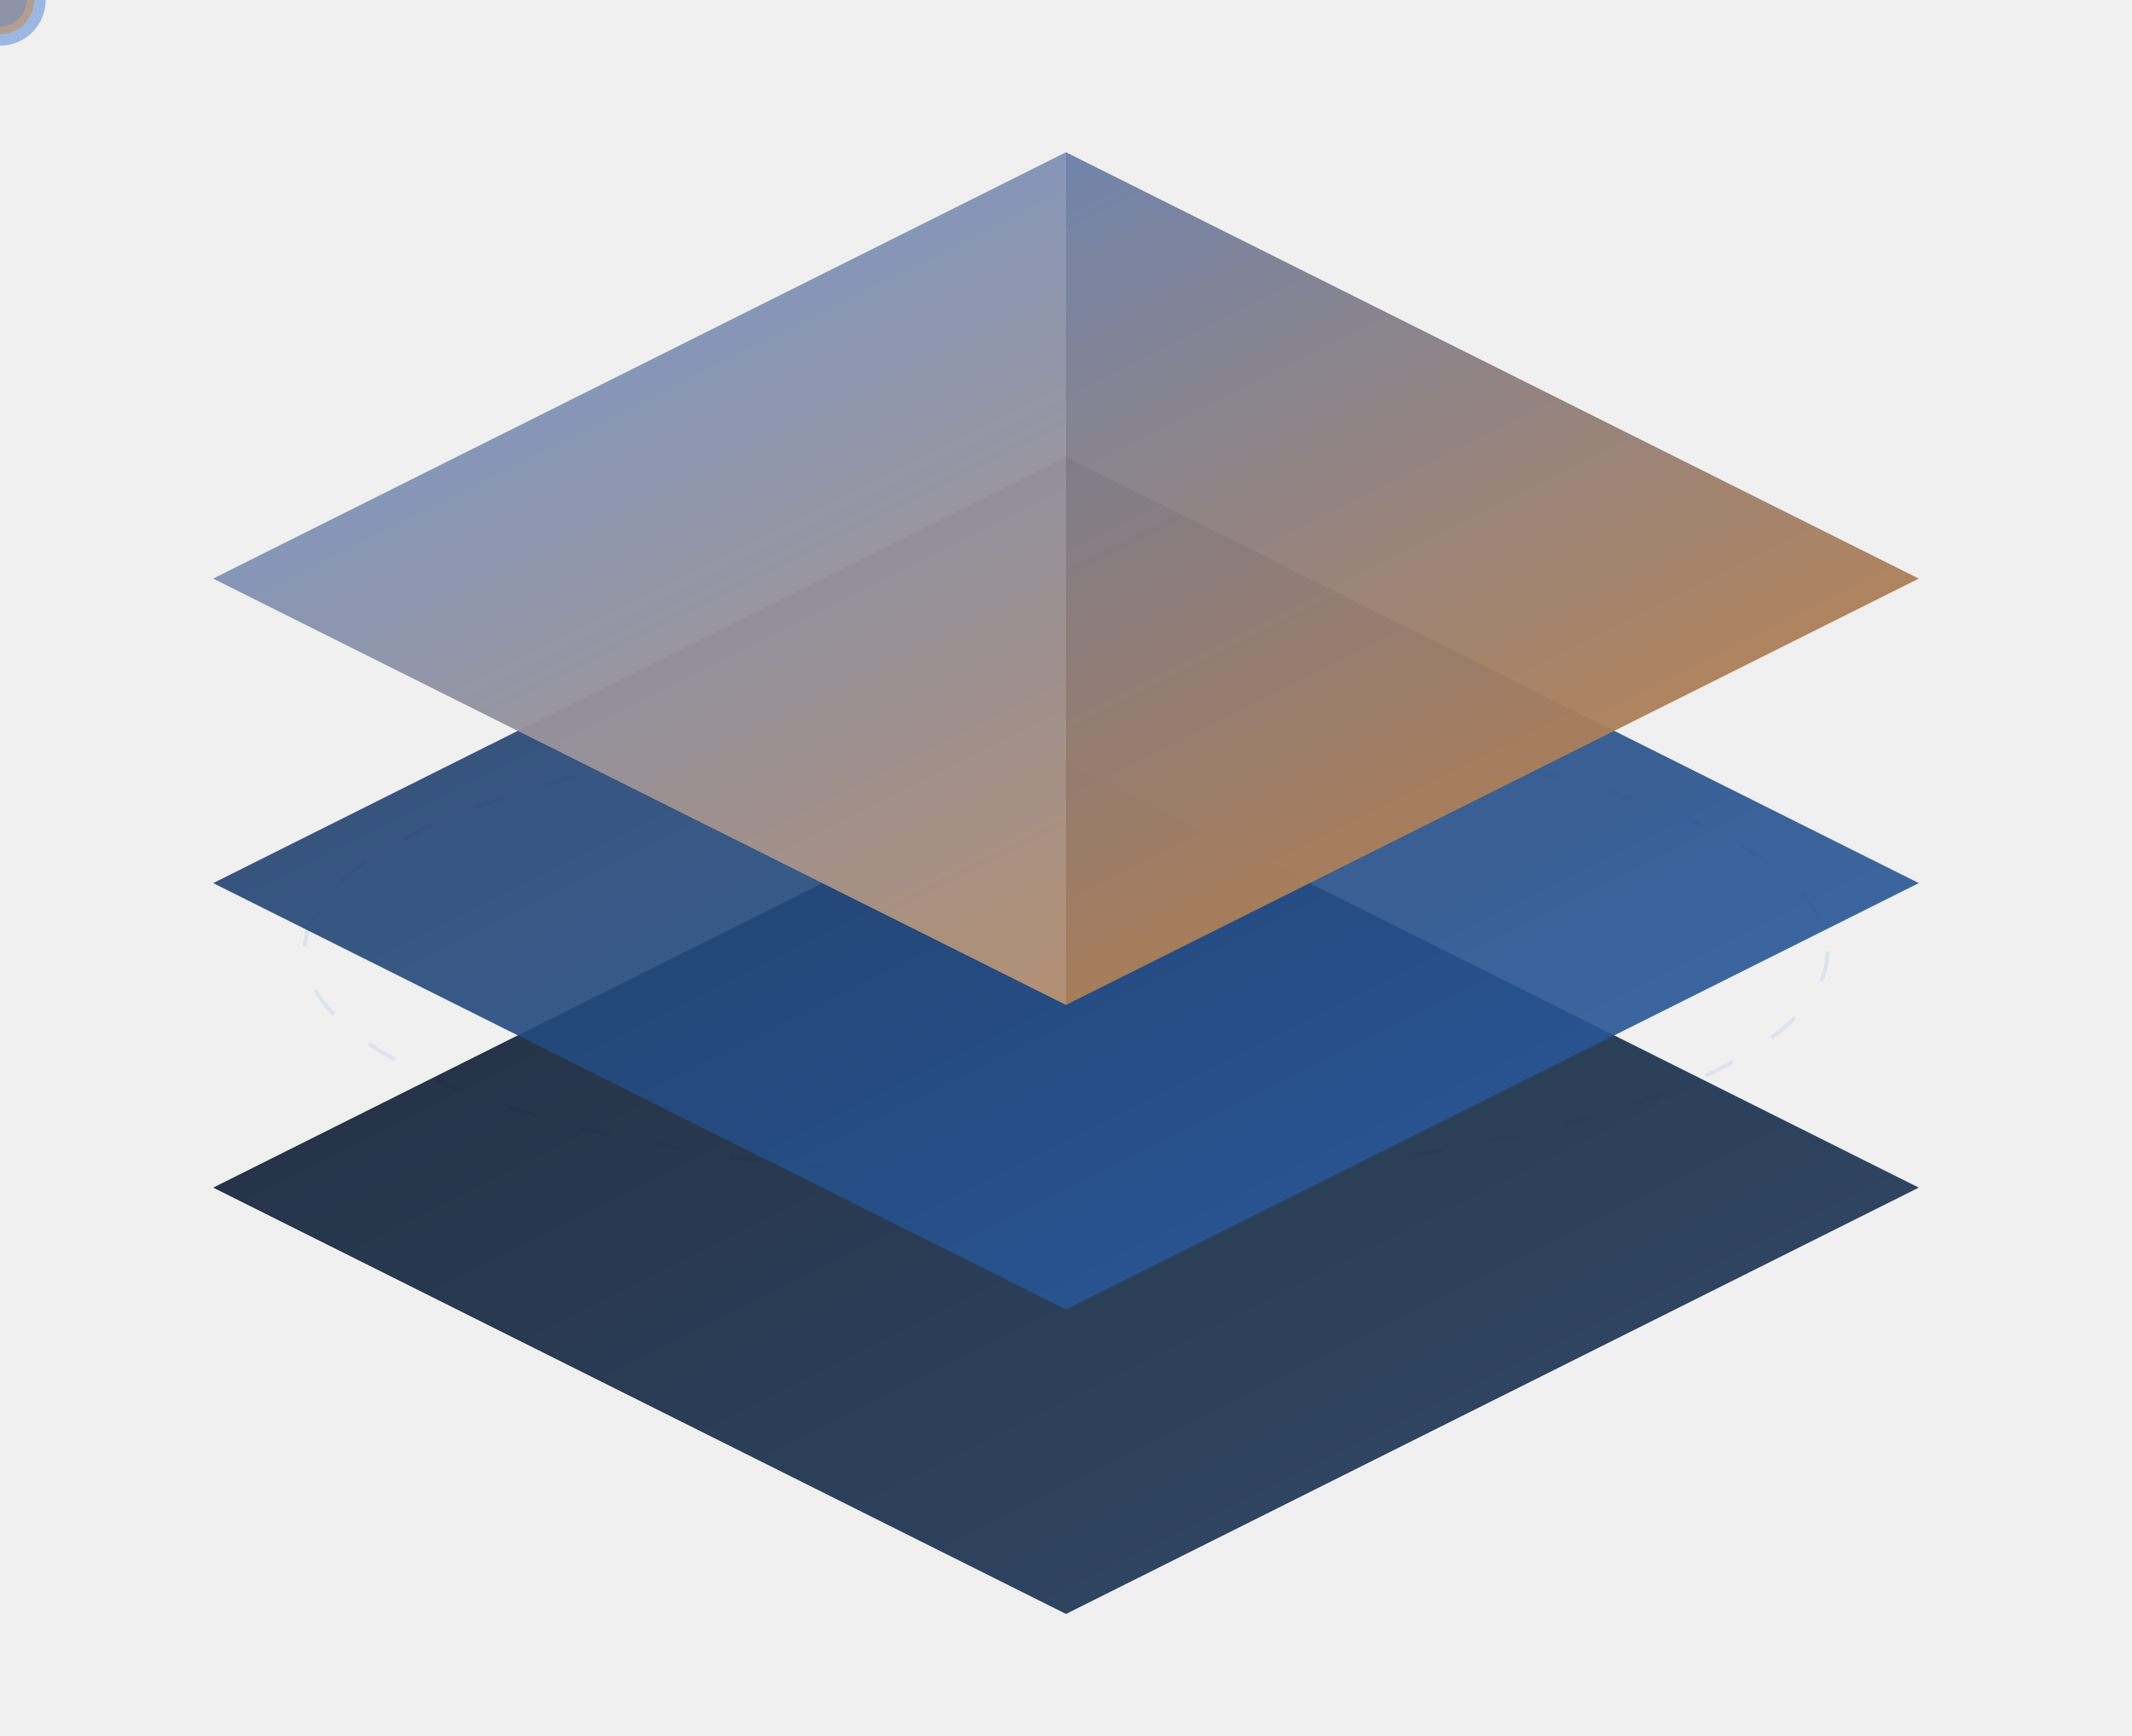
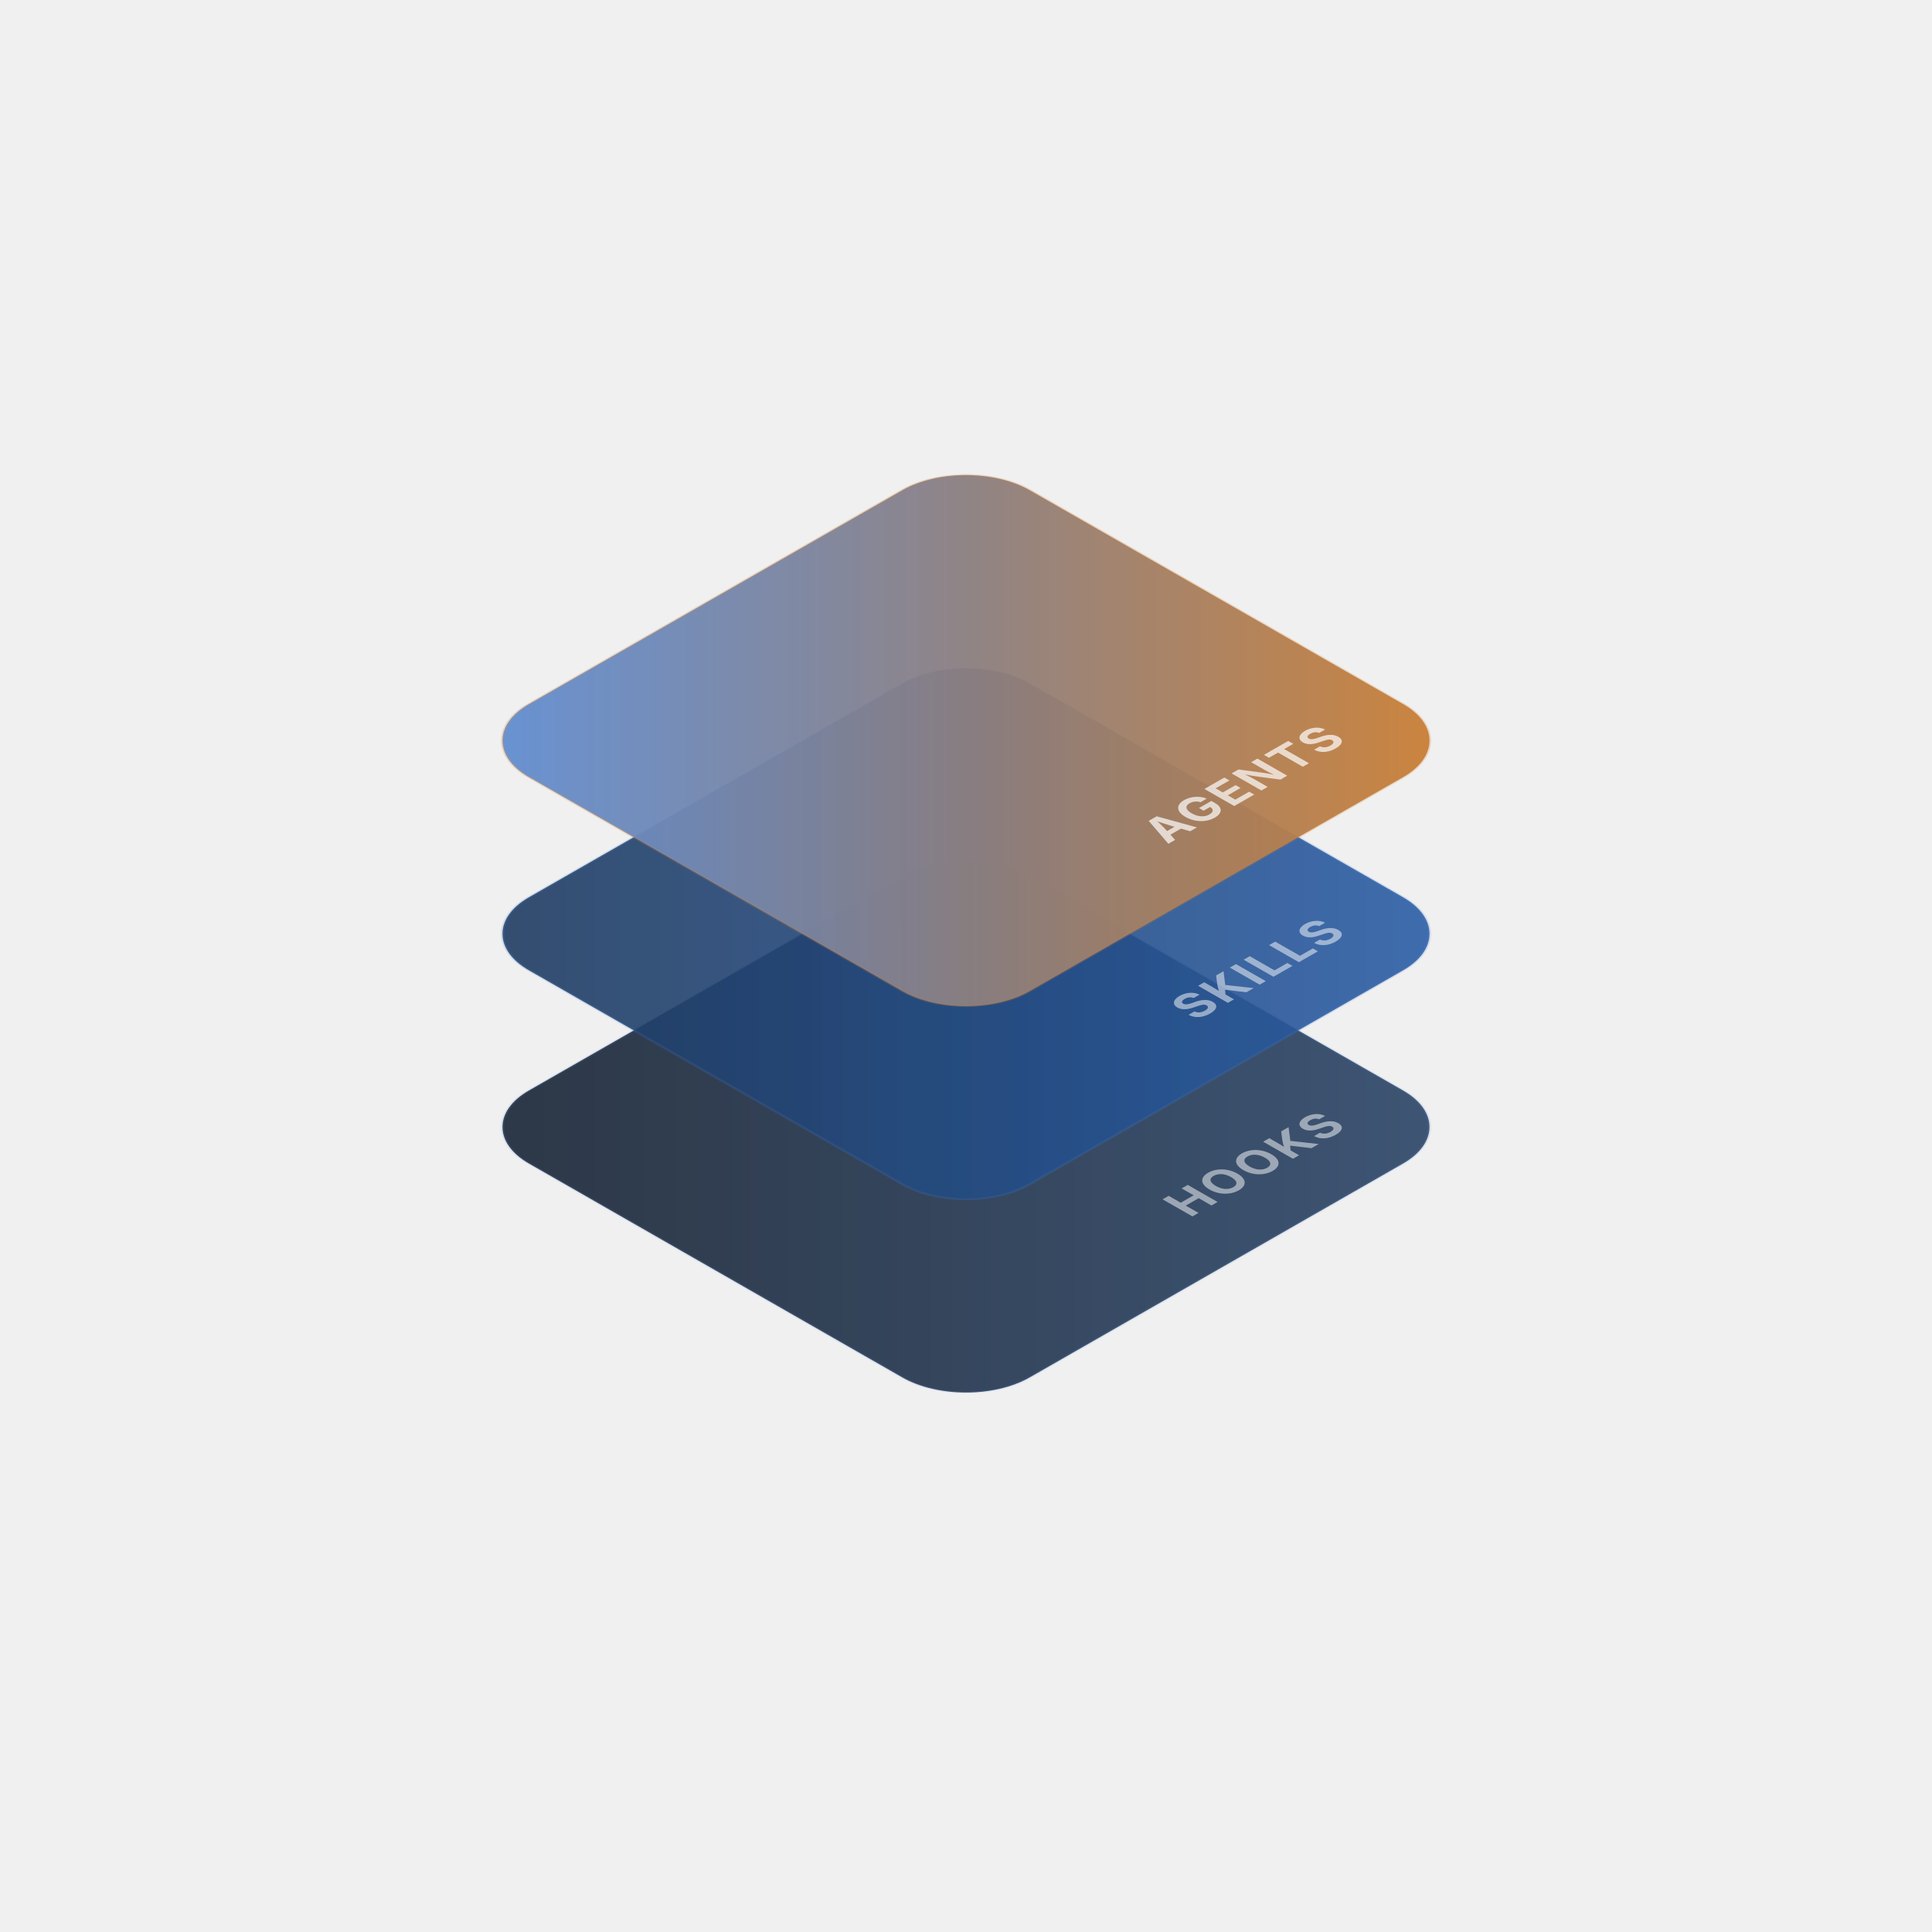
- <svg xmlns="http://www.w3.org/2000/svg" width="280" height="228" viewBox="0 0 280 228" fill="none">
+ <svg xmlns="http://www.w3.org/2000/svg" width="300" height="300" viewBox="0 0 300 300" fill="none">
  <defs>
-     <linearGradient id="hg1" x1="0" y1="0" x2="1" y2="1">
+     <linearGradient id="lh1" x1="0" y1="0" x2="1" y2="1">
      <stop offset="0%" stop-color="#0A1628" />
      <stop offset="100%" stop-color="#1E3A5F" />
    </linearGradient>
-     <linearGradient id="hg2" x1="0" y1="0" x2="1" y2="1">
+     <linearGradient id="lh2" x1="0" y1="0" x2="1" y2="1">
      <stop offset="0%" stop-color="#1E3A5F" />
      <stop offset="100%" stop-color="#2B5EA7" />
    </linearGradient>
-     <linearGradient id="hg3" x1="0" y1="0" x2="1" y2="1">
+     <linearGradient id="lh3" x1="0" y1="0" x2="1" y2="1">
      <stop offset="0%" stop-color="#4A7FCF" />
      <stop offset="100%" stop-color="#CD7F32" />
    </linearGradient>
-     <clipPath id="orbit-back">
-       <rect x="0" y="0" width="280" height="125" />
-     </clipPath>
-     <clipPath id="orbit-front">
-       <rect x="0" y="125" width="280" height="103" />
-     </clipPath>
+     <linearGradient id="hl" x1="0" y1="0" x2="0.85" y2="0.85">
+       <stop offset="0%" stop-color="#fff" stop-opacity="0.12" />
+       <stop offset="60%" stop-color="#fff" stop-opacity="0" />
+     </linearGradient>
  </defs>
-   <ellipse cx="140" cy="125" rx="100" ry="30" fill="none" stroke="#4A7FCF" stroke-width="0.5" opacity="0.12" stroke-dasharray="4 6" />
-   <g clip-path="url(#orbit-back)">
-     <circle r="6" fill="#4A7FCF" opacity="0.5">
-       <animateMotion dur="12s" repeatCount="indefinite" path="M140,125 A100,30 0 1,1 139.9,125 Z" />
-     </circle>
-     <circle r="4.5" fill="#CD7F32" opacity="0.45">
-       <animateMotion dur="12s" repeatCount="indefinite" begin="4s" path="M140,125 A100,30 0 1,1 139.9,125 Z" />
-     </circle>
-     <circle r="3.5" fill="#4A7FCF" opacity="0.35">
-       <animateMotion dur="12s" repeatCount="indefinite" begin="8s" path="M140,125 A100,30 0 1,1 139.9,125 Z" />
-     </circle>
-   </g>
-   <g transform="translate(12, 4) scale(8)">
-     <path d="M16 26 L2 19 L16 12 L30 19 Z" fill="url(#hg1)" opacity="0.9" />
-     <path d="M16 21 L2 14 L16 7 L30 14 Z" fill="url(#hg2)" opacity="0.9" />
-     <path d="M16 16 L2 9 L16 2 L30 9 Z" fill="url(#hg3)" opacity="0.95" />
-     <path d="M16 2 L2 9 L16 16 Z" fill="#fff" opacity="0.15" />
-   </g>
-   <g clip-path="url(#orbit-front)">
-     <circle r="6" fill="#4A7FCF" opacity="0.5">
-       <animateMotion dur="12s" repeatCount="indefinite" path="M140,125 A100,30 0 1,1 139.9,125 Z" />
-     </circle>
-     <circle r="4.5" fill="#CD7F32" opacity="0.45">
-       <animateMotion dur="12s" repeatCount="indefinite" begin="4s" path="M140,125 A100,30 0 1,1 139.9,125 Z" />
-     </circle>
-     <circle r="3.5" fill="#4A7FCF" opacity="0.35">
-       <animateMotion dur="12s" repeatCount="indefinite" begin="8s" path="M140,125 A100,30 0 1,1 139.9,125 Z" />
-     </circle>
+   <g transform="translate(150, 145)">
+     <g transform="matrix(0.707,-0.405,0.707,0.405, 0, 30)">
+       <rect x="-55" y="-55" width="110" height="110" rx="14" fill="url(#lh1)" opacity="0.85" stroke="#4A7FCF" stroke-width="0.5" stroke-opacity="0.15" />
+       <text x="42" y="42" text-anchor="end" font-family="system-ui, -apple-system, sans-serif" font-size="9" font-weight="700" fill="#fff" opacity="0.5" letter-spacing="0.5">HOOKS</text>
+     </g>
+     <g transform="matrix(0.707,-0.405,0.707,0.405, 0, 0)">
+       <rect x="-55" y="-55" width="110" height="110" rx="14" fill="url(#lh2)" opacity="0.9" stroke="#4A7FCF" stroke-width="0.5" stroke-opacity="0.2" />
+       <text x="42" y="42" text-anchor="end" font-family="system-ui, -apple-system, sans-serif" font-size="9" font-weight="700" fill="#fff" opacity="0.5" letter-spacing="0.5">SKILLS</text>
+     </g>
+     <g transform="matrix(0.707,-0.405,0.707,0.405, 0, -30)">
+       <rect x="-55" y="-55" width="110" height="110" rx="14" fill="url(#lh3)" opacity="0.95" stroke="#CD7F32" stroke-width="0.5" stroke-opacity="0.25" />
+       <text x="42" y="42" text-anchor="end" font-family="system-ui, -apple-system, sans-serif" font-size="9" font-weight="700" fill="#fff" opacity="0.7" letter-spacing="0.5">AGENTS</text>
+       <rect x="-55" y="-55" width="110" height="110" rx="14" fill="url(#hl)" />
+     </g>
  </g>
</svg>
